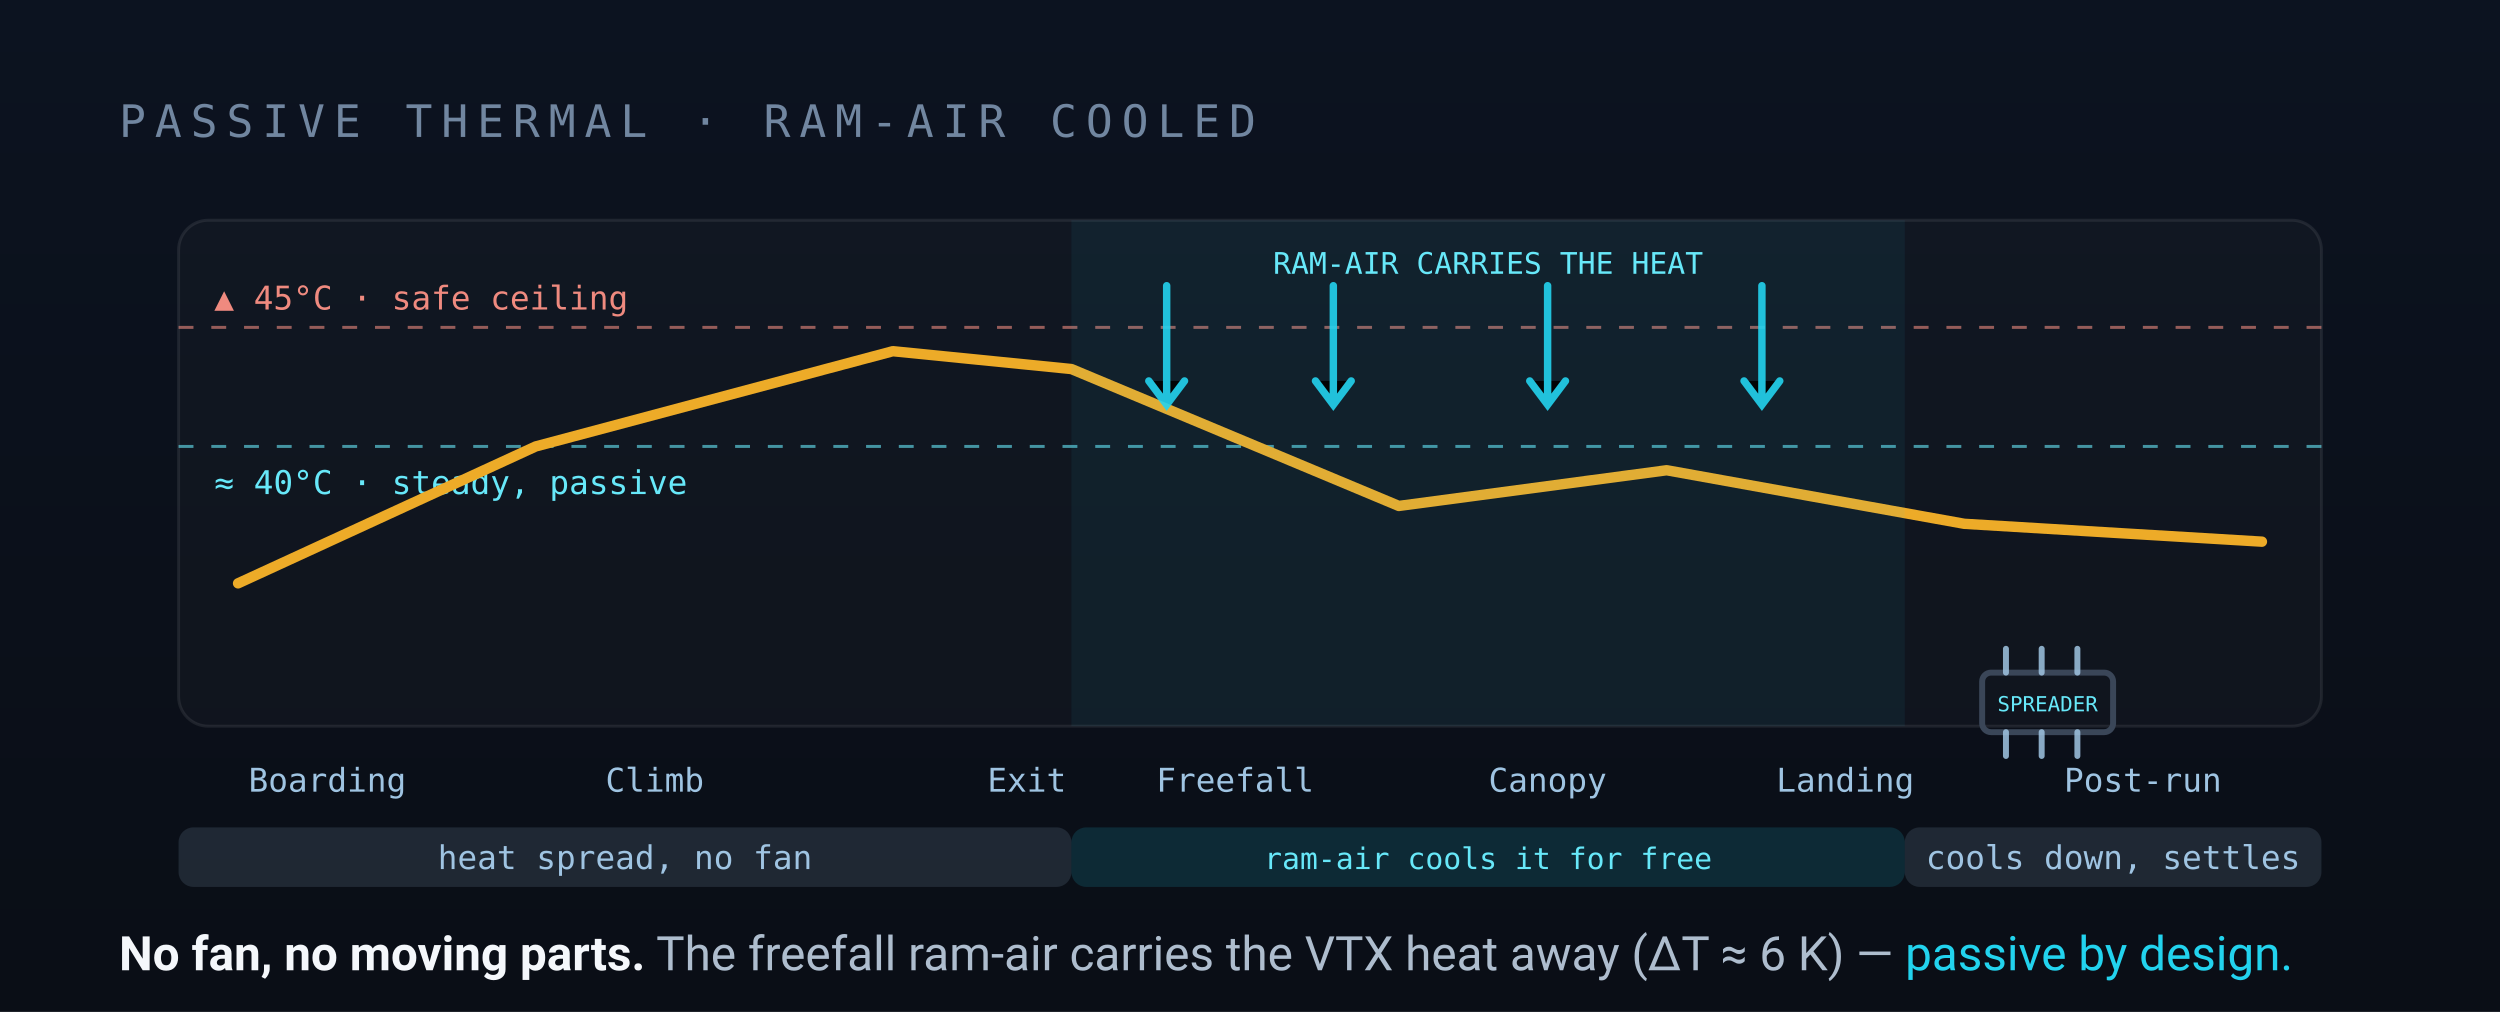
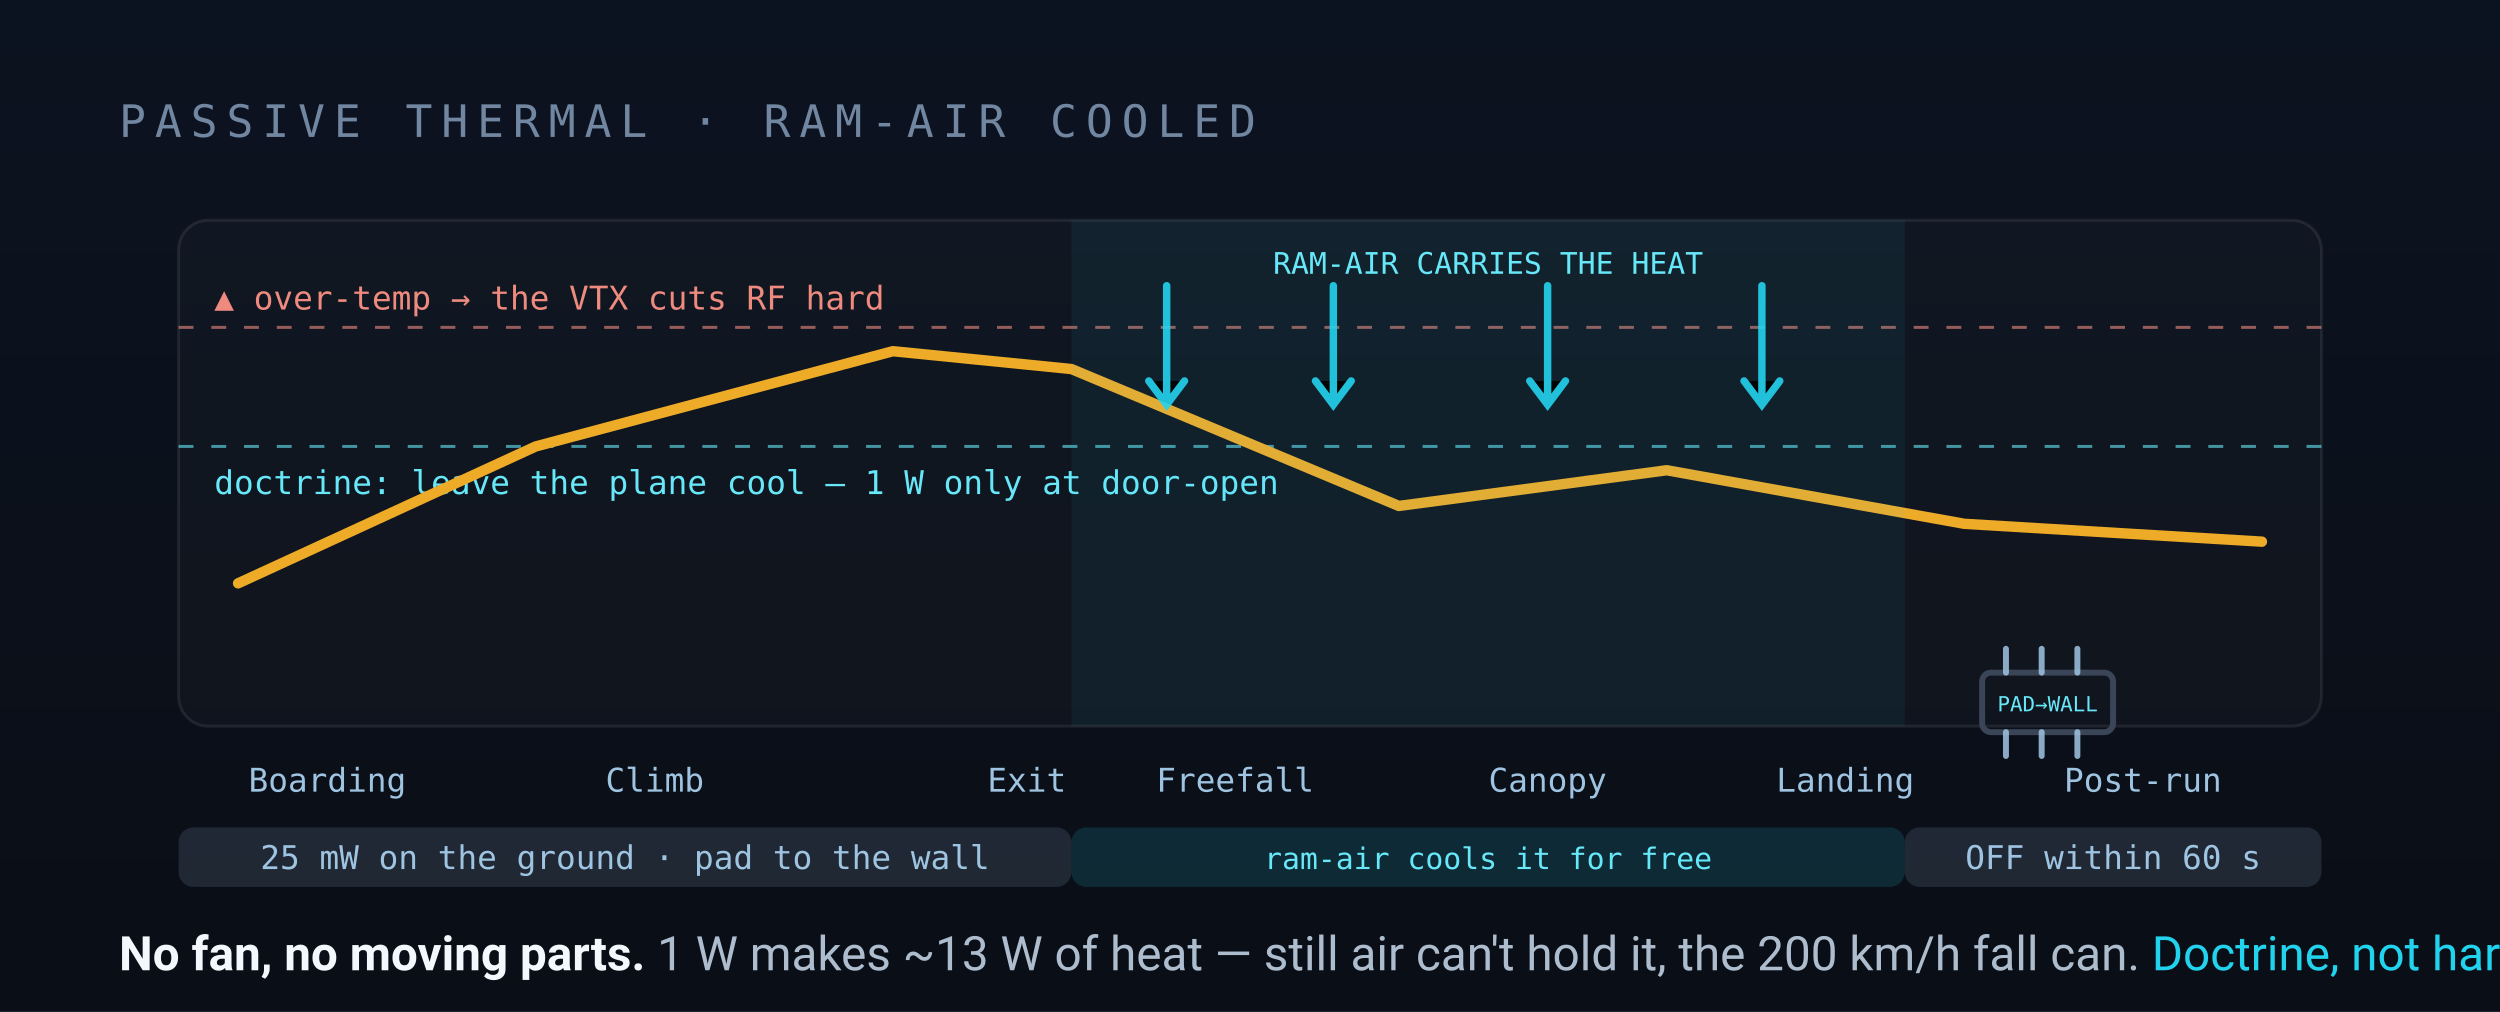
- <svg xmlns="http://www.w3.org/2000/svg" viewBox="0 0 840 340" width="840" height="340" role="img" aria-label="Passive thermal: no fan and no moving parts — in freefall the ram-air carries the VTX heat away, delta-T about 6 K.">
+ <svg xmlns="http://www.w3.org/2000/svg" viewBox="0 0 840 340" width="840" height="340" role="img" aria-label="Passive thermal with an operating doctrine: 25 mW on the ground, 1 W only at door-open — in freefall the ram-air carries the roughly 13 watts of heat; switch off within 60 seconds after landing.">
  <defs>
    <linearGradient id="cbg" x1="0" y1="0" x2="0" y2="1">
      <stop offset="0" stop-color="#0c1320" />
      <stop offset="1" stop-color="#0a0e16" />
    </linearGradient>
    <style>
    .mono{font-family:ui-monospace,"SF Mono",Menlo,monospace}.sans{font-family:-apple-system,"Segoe UI",Roboto,sans-serif}
    @keyframes drift{0%,100%{opacity:.35}50%{opacity:1}}
    .ram{animation:drift 1.6s ease-in-out infinite}
  </style>
  </defs>
  <rect width="840" height="340" fill="url(#cbg)" />
  <text x="40" y="46" class="mono" font-size="15" letter-spacing="3" fill="#7186a0">PASSIVE THERMAL · RAM-AIR COOLED</text>
  <rect x="60" y="74" width="720" height="170" rx="10" fill="rgba(255,255,255,.02)" stroke="rgba(255,255,255,.08)" />
  <line x1="60" y1="110" x2="780" y2="110" stroke="#ef8a7f" stroke-dasharray="5 6" opacity=".6" />
-   <text x="72" y="104" class="mono" font-size="11" fill="#ef8a7f">▲ 45°C · safe ceiling</text>
+   <text x="72" y="104" class="mono" font-size="11" fill="#ef8a7f">▲ over-temp → the VTX cuts RF hard</text>
  <line x1="60" y1="150" x2="780" y2="150" stroke="#67e8f9" stroke-dasharray="5 6" opacity=".6" />
-   <text x="72" y="166" class="mono" font-size="11" fill="#67e8f9">≈ 40°C · steady, passive</text>
+   <text x="72" y="166" class="mono" font-size="11" fill="#67e8f9">doctrine: leave the plane cool — 1 W only at door-open</text>
  <polyline points="80,196 180,150 300,118 360,124 470,170 560,158 660,176 760,182" fill="none" stroke="#edab28" stroke-width="3.5" stroke-linejoin="round" stroke-linecap="round" />
  <rect x="360" y="74" width="280" height="170" fill="rgba(34,211,238,.06)" />
  <g class="ram" stroke="#22d3ee" stroke-width="2.5" stroke-linecap="round" opacity=".9">
    <path d="M392 96 v40 M386 128 l6 8 6 -8" />
    <path d="M448 96 v40 M442 128 l6 8 6 -8" />
    <path d="M520 96 v40 M514 128 l6 8 6 -8" />
    <path d="M592 96 v40 M586 128 l6 8 6 -8" />
  </g>
  <text x="500" y="92" class="mono" font-size="10" fill="#67e8f9" text-anchor="middle">RAM-AIR CARRIES THE HEAT</text>
  <g transform="translate(688,236)">
    <rect x="-22" y="-10" width="44" height="20" rx="3" fill="none" stroke="#3a4658" stroke-width="2" />
    <g stroke="#9fc4e2" stroke-width="2" stroke-linecap="round" opacity=".85">
      <path d="M-14 -10 v-8 M-2 -10 v-8 M10 -10 v-8" />
      <path d="M-14 10 v8 M-2 10 v8 M10 10 v8" />
    </g>
-     <text x="0" y="3" class="mono" font-size="7" fill="#67e8f9" text-anchor="middle">SPREADER</text>
+     <text x="0" y="3" class="mono" font-size="7" fill="#67e8f9" text-anchor="middle">PAD→WALL</text>
  </g>
  <g class="mono" font-size="11" fill="#9fc4e2" text-anchor="middle">
    <text x="110" y="266">Boarding</text>
    <text x="220" y="266">Climb</text>
    <text x="345" y="266">Exit</text>
    <text x="415" y="266">Freefall</text>
    <text x="520" y="266">Canopy</text>
    <text x="620" y="266">Landing</text>
    <text x="720" y="266">Post-run</text>
  </g>
  <rect x="60" y="278" width="300" height="20" rx="5" fill="rgba(159,196,226,.14)" />
-   <text x="210" y="292" class="mono" font-size="11" fill="#9fc4e2" text-anchor="middle">heat spread, no fan</text>
+   <text x="210" y="292" class="mono" font-size="11" fill="#9fc4e2" text-anchor="middle">25 mW on the ground · pad to the wall</text>
  <rect x="360" y="278" width="280" height="20" rx="5" fill="rgba(34,211,238,.14)" />
  <text x="500" y="292" class="mono" font-size="10" fill="#67e8f9" text-anchor="middle">ram-air cools it for free</text>
  <rect x="640" y="278" width="140" height="20" rx="5" fill="rgba(159,196,226,.14)" />
-   <text x="710" y="292" class="mono" font-size="11" fill="#9fc4e2" text-anchor="middle">cools down, settles</text>
+   <text x="710" y="292" class="mono" font-size="11" fill="#9fc4e2" text-anchor="middle">OFF within 60 s</text>
  <text x="40" y="326" class="sans" font-size="16" fill="#aebdce">
-     <tspan fill="#f4f7fb" font-weight="700">No fan, no moving parts.</tspan> The freefall ram-air carries the VTX heat away (ΔT ≈ 6 K) — <tspan fill="#22d3ee">passive by design.</tspan>
+     <tspan fill="#f4f7fb" font-weight="700">No fan, no moving parts.</tspan> 1 W makes ~13 W of heat — still air can't hold it, the 200 km/h fall can. <tspan fill="#22d3ee">Doctrine, not hardware.</tspan>
  </text>
</svg>
